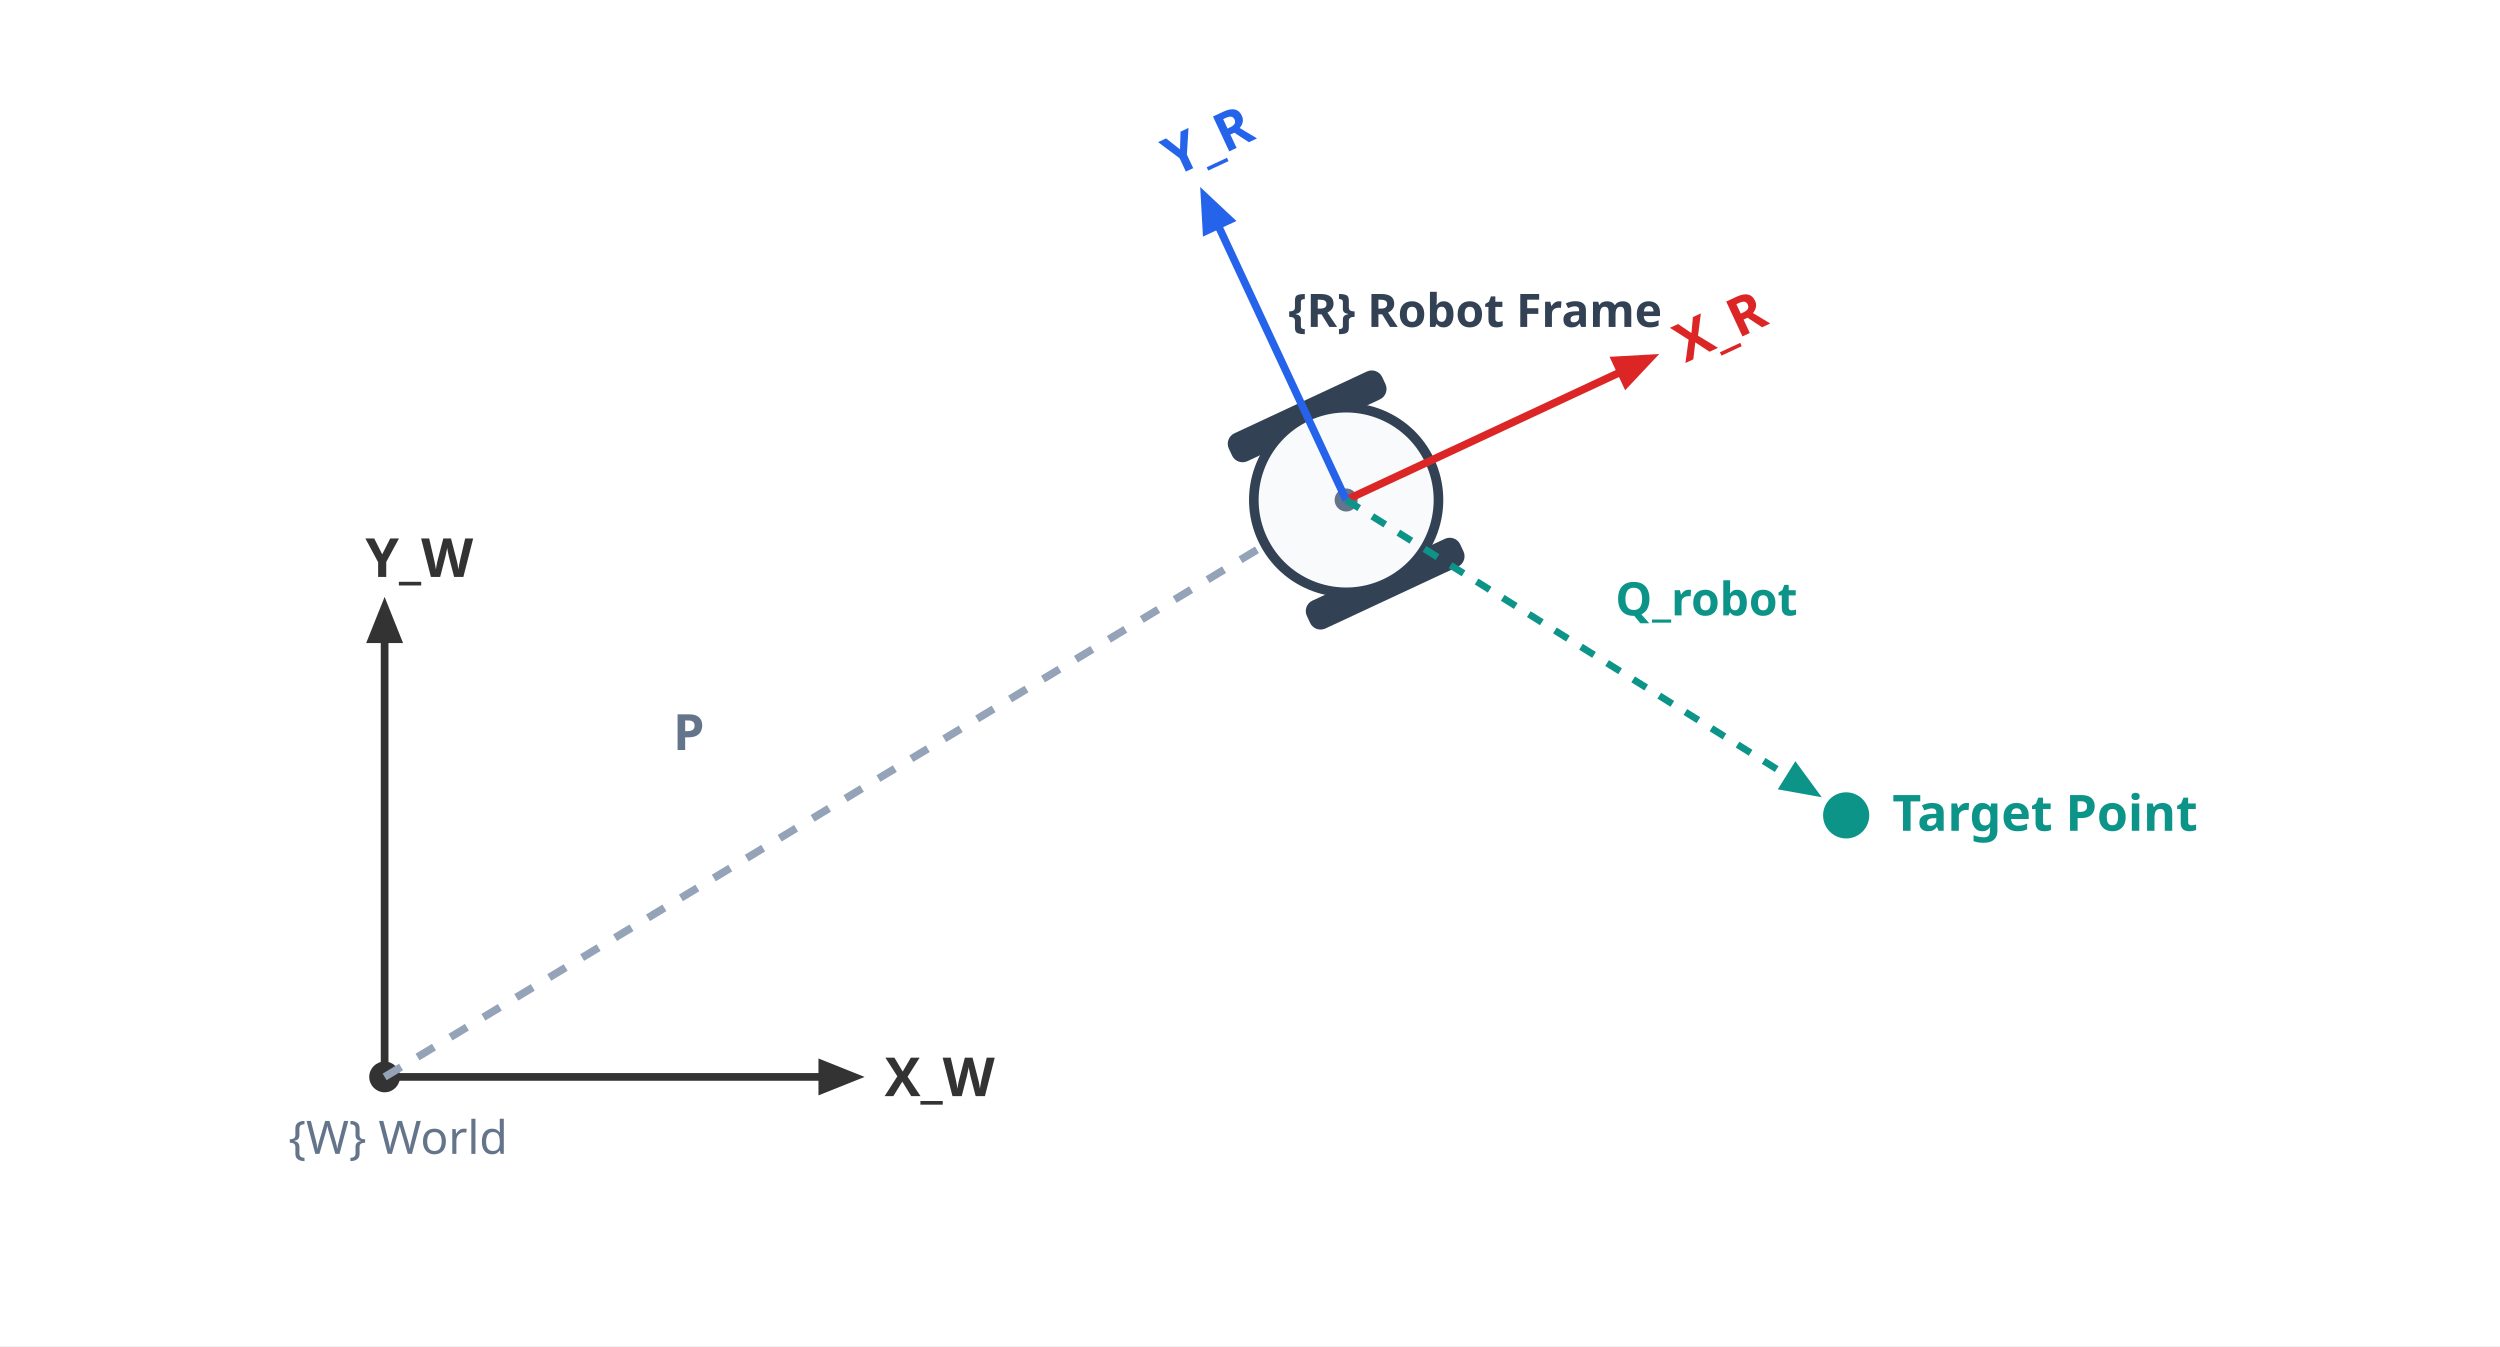
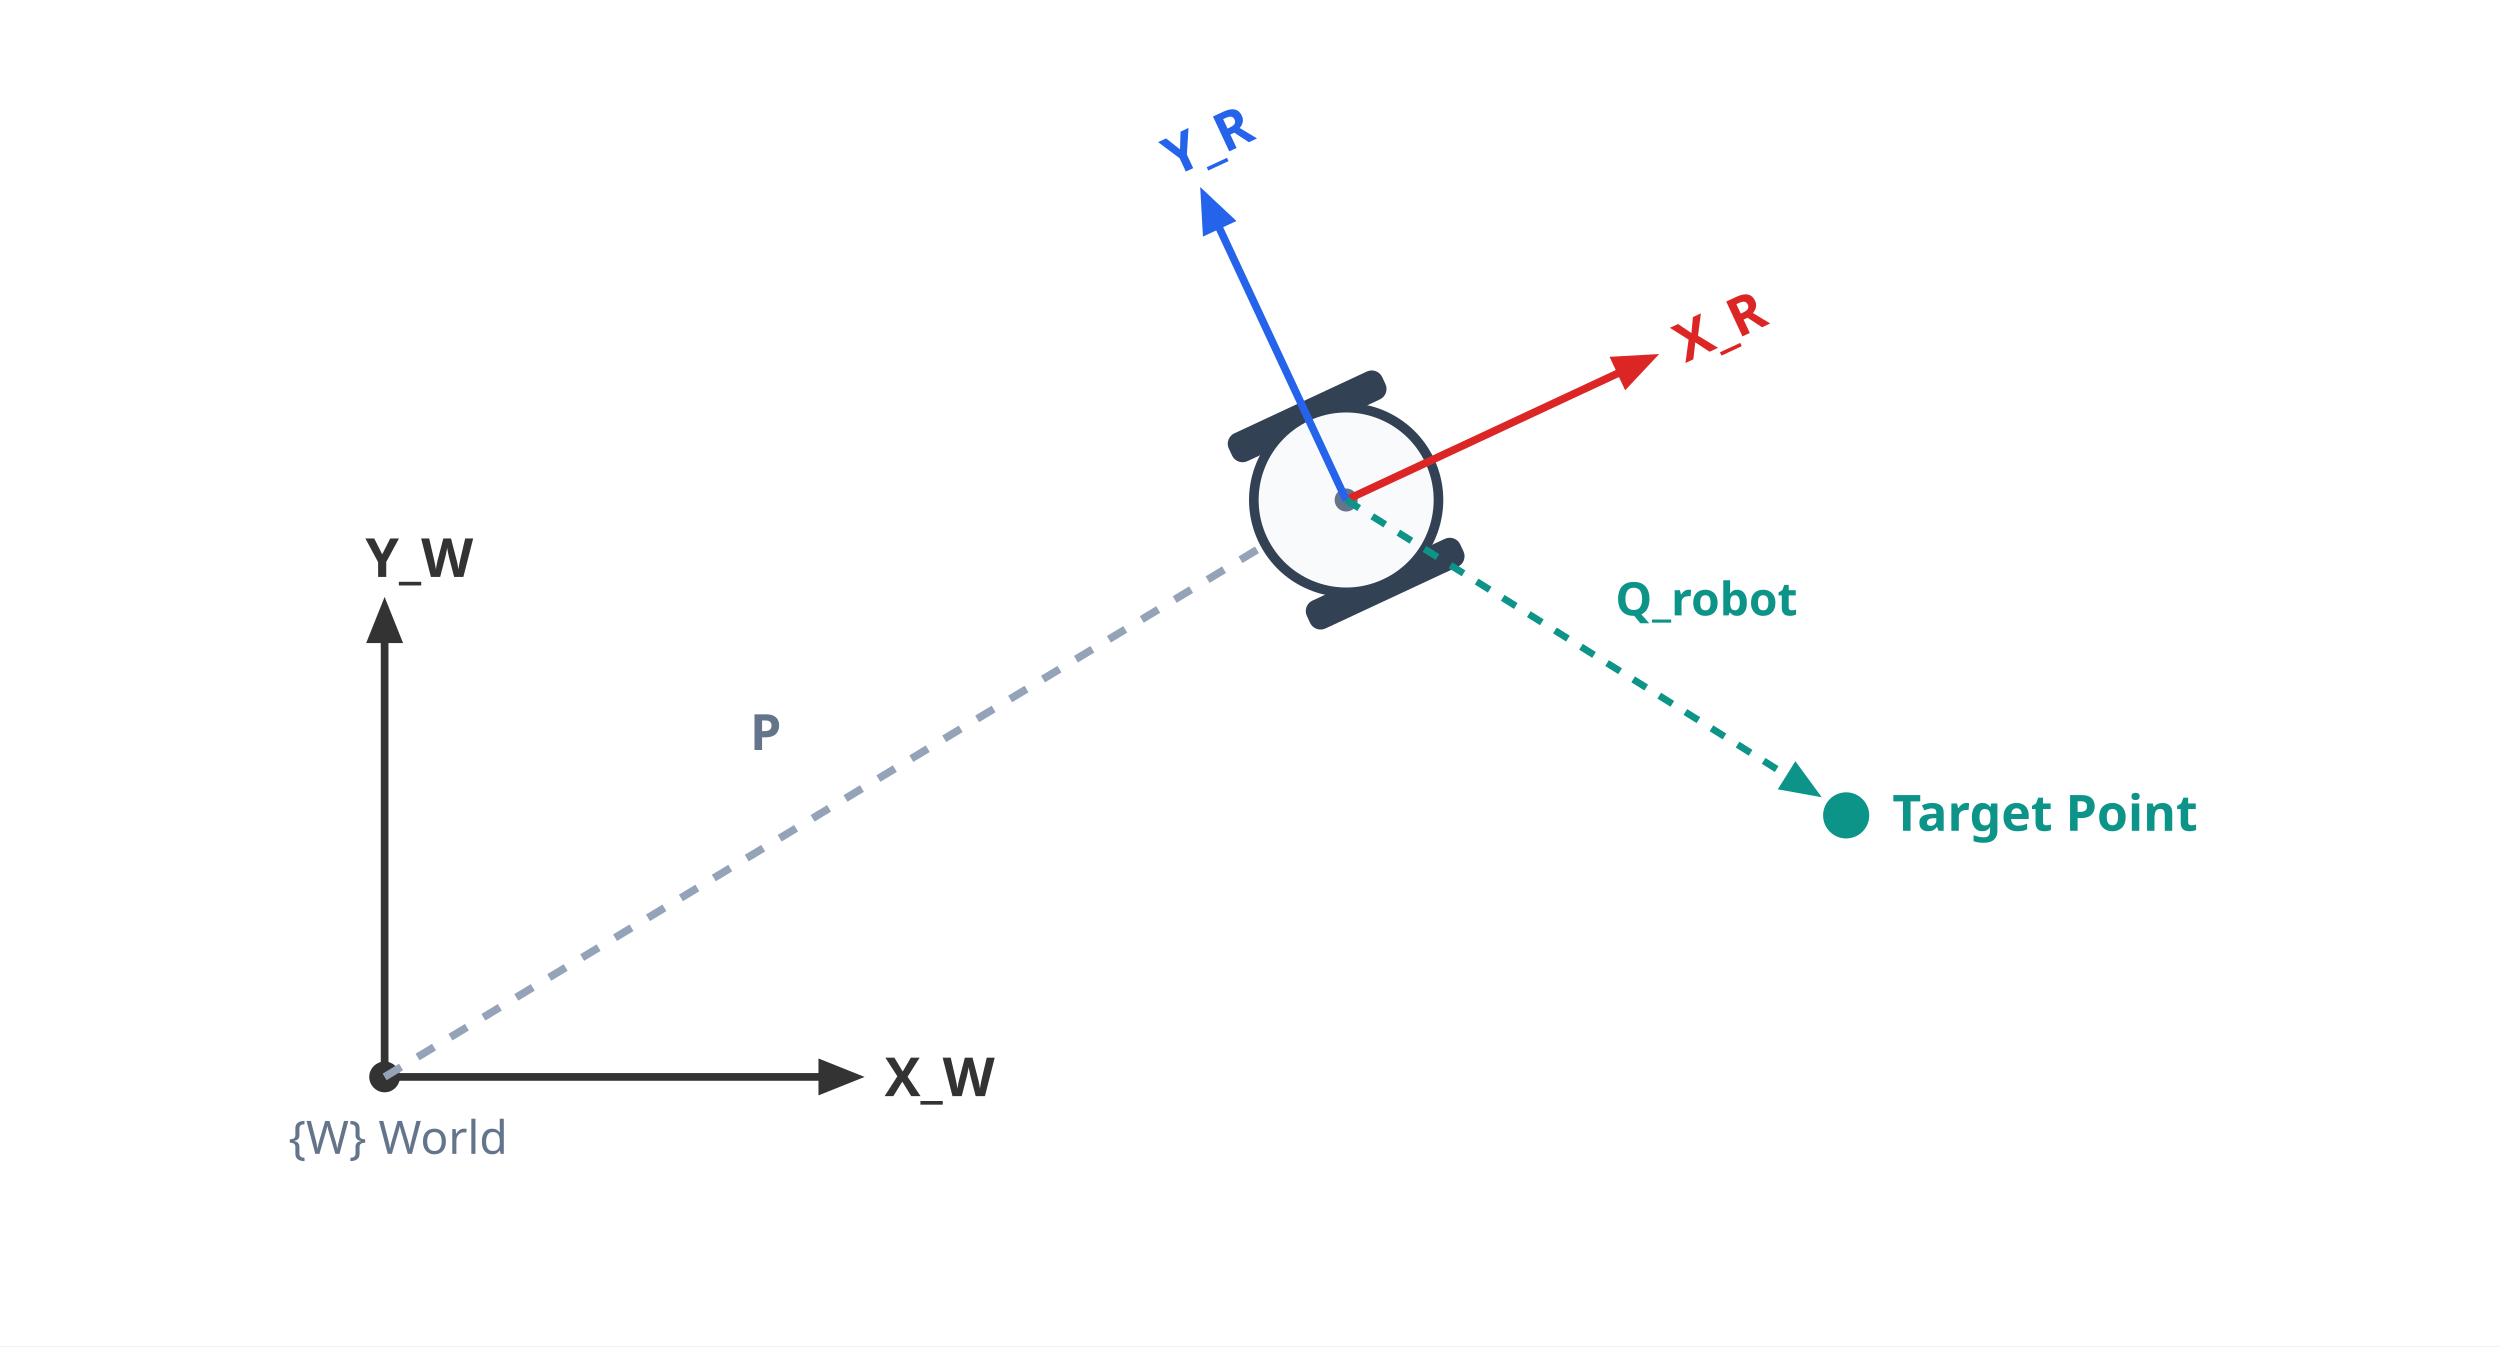
<svg xmlns="http://www.w3.org/2000/svg" viewBox="0 0 650 350" width="100%" height="100%">
  <defs>
    <marker id="arrow" viewBox="0 0 10 10" refX="6" refY="5" markerWidth="6" markerHeight="6" orient="auto-start-reverse">
      <path d="M 0 1 L 10 5 L 0 9 z" fill="#333" />
    </marker>
    <marker id="arrow-blue" viewBox="0 0 10 10" refX="6" refY="5" markerWidth="6" markerHeight="6" orient="auto-start-reverse">
      <path d="M 0 1 L 10 5 L 0 9 z" fill="#2563eb" />
    </marker>
    <marker id="arrow-red" viewBox="0 0 10 10" refX="6" refY="5" markerWidth="6" markerHeight="6" orient="auto-start-reverse">
      <path d="M 0 1 L 10 5 L 0 9 z" fill="#dc2626" />
    </marker>
    <marker id="arrow-teal" viewBox="0 0 10 10" refX="6" refY="5" markerWidth="6" markerHeight="6" orient="auto-start-reverse">
      <path d="M 0 1 L 10 5 L 0 9 z" fill="#0d9488" />
    </marker>
  </defs>
  <rect width="100%" height="100%" fill="#ffffff" />
  <g transform="translate(100, 280)">
    <line x1="0" y1="0" x2="120" y2="0" stroke="#333" stroke-width="2" marker-end="url(#arrow)" />
    <text x="130" y="5" font-family="sans-serif" font-size="14" font-weight="bold" fill="#333">X_W</text>
    <line x1="0" y1="0" x2="0" y2="-120" stroke="#333" stroke-width="2" marker-end="url(#arrow)" />
    <text x="-5" y="-130" font-family="sans-serif" font-size="14" font-weight="bold" fill="#333">Y_W</text>
    <circle cx="0" cy="0" r="4" fill="#333" />
    <text x="-25" y="20" font-family="sans-serif" font-size="12" fill="#64748b">{W} World</text>
  </g>
  <line x1="100" y1="280" x2="335" y2="138" stroke="#94a3b8" stroke-width="2" stroke-dasharray="5,5" marker-end="url(#arrow)" />
-   <text x="175" y="195" font-family="sans-serif" font-size="13" font-weight="bold" fill="#64748b">P</text>
+   <text x="195" y="195" font-family="sans-serif" font-size="13" font-weight="bold" fill="#64748b">P</text>
  <g transform="translate(350, 130) rotate(-25)">
    <rect x="-22" y="-28" width="44" height="8" rx="3" fill="#334155" />
    <rect x="-22" y="20" width="44" height="8" rx="3" fill="#334155" />
    <circle cx="0" cy="0" r="24" fill="#f8fafc" stroke="#334155" stroke-width="2.5" />
    <circle cx="0" cy="0" r="3" fill="#64748b" />
    <line x1="0" y1="0" x2="85" y2="0" stroke="#dc2626" stroke-width="2" marker-end="url(#arrow-red)" />
    <text x="95" y="5" font-family="sans-serif" font-size="14" font-weight="bold" fill="#dc2626">X_R</text>
    <line x1="0" y1="0" x2="0" y2="-85" stroke="#2563eb" stroke-width="2" marker-end="url(#arrow-blue)" />
    <text x="-5" y="-95" font-family="sans-serif" font-size="14" font-weight="bold" fill="#2563eb">Y_R</text>
  </g>
-   <text x="335" y="85" font-family="sans-serif" font-size="12" font-weight="bold" fill="#334155">{R} Robot Frame</text>
  <line x1="350" y1="130" x2="470" y2="205" stroke="#0d9488" stroke-width="1.8" stroke-dasharray="4,4" marker-end="url(#arrow-teal)" />
  <text x="420" y="160" font-family="sans-serif" font-size="12" font-weight="bold" fill="#0d9488">Q_robot</text>
  <g transform="translate(480, 212)">
    <circle cx="0" cy="0" r="6" fill="#0d9488" />
    <text x="12" y="4" font-family="sans-serif" font-size="13" font-weight="bold" fill="#0d9488">Target Point</text>
  </g>
</svg>
